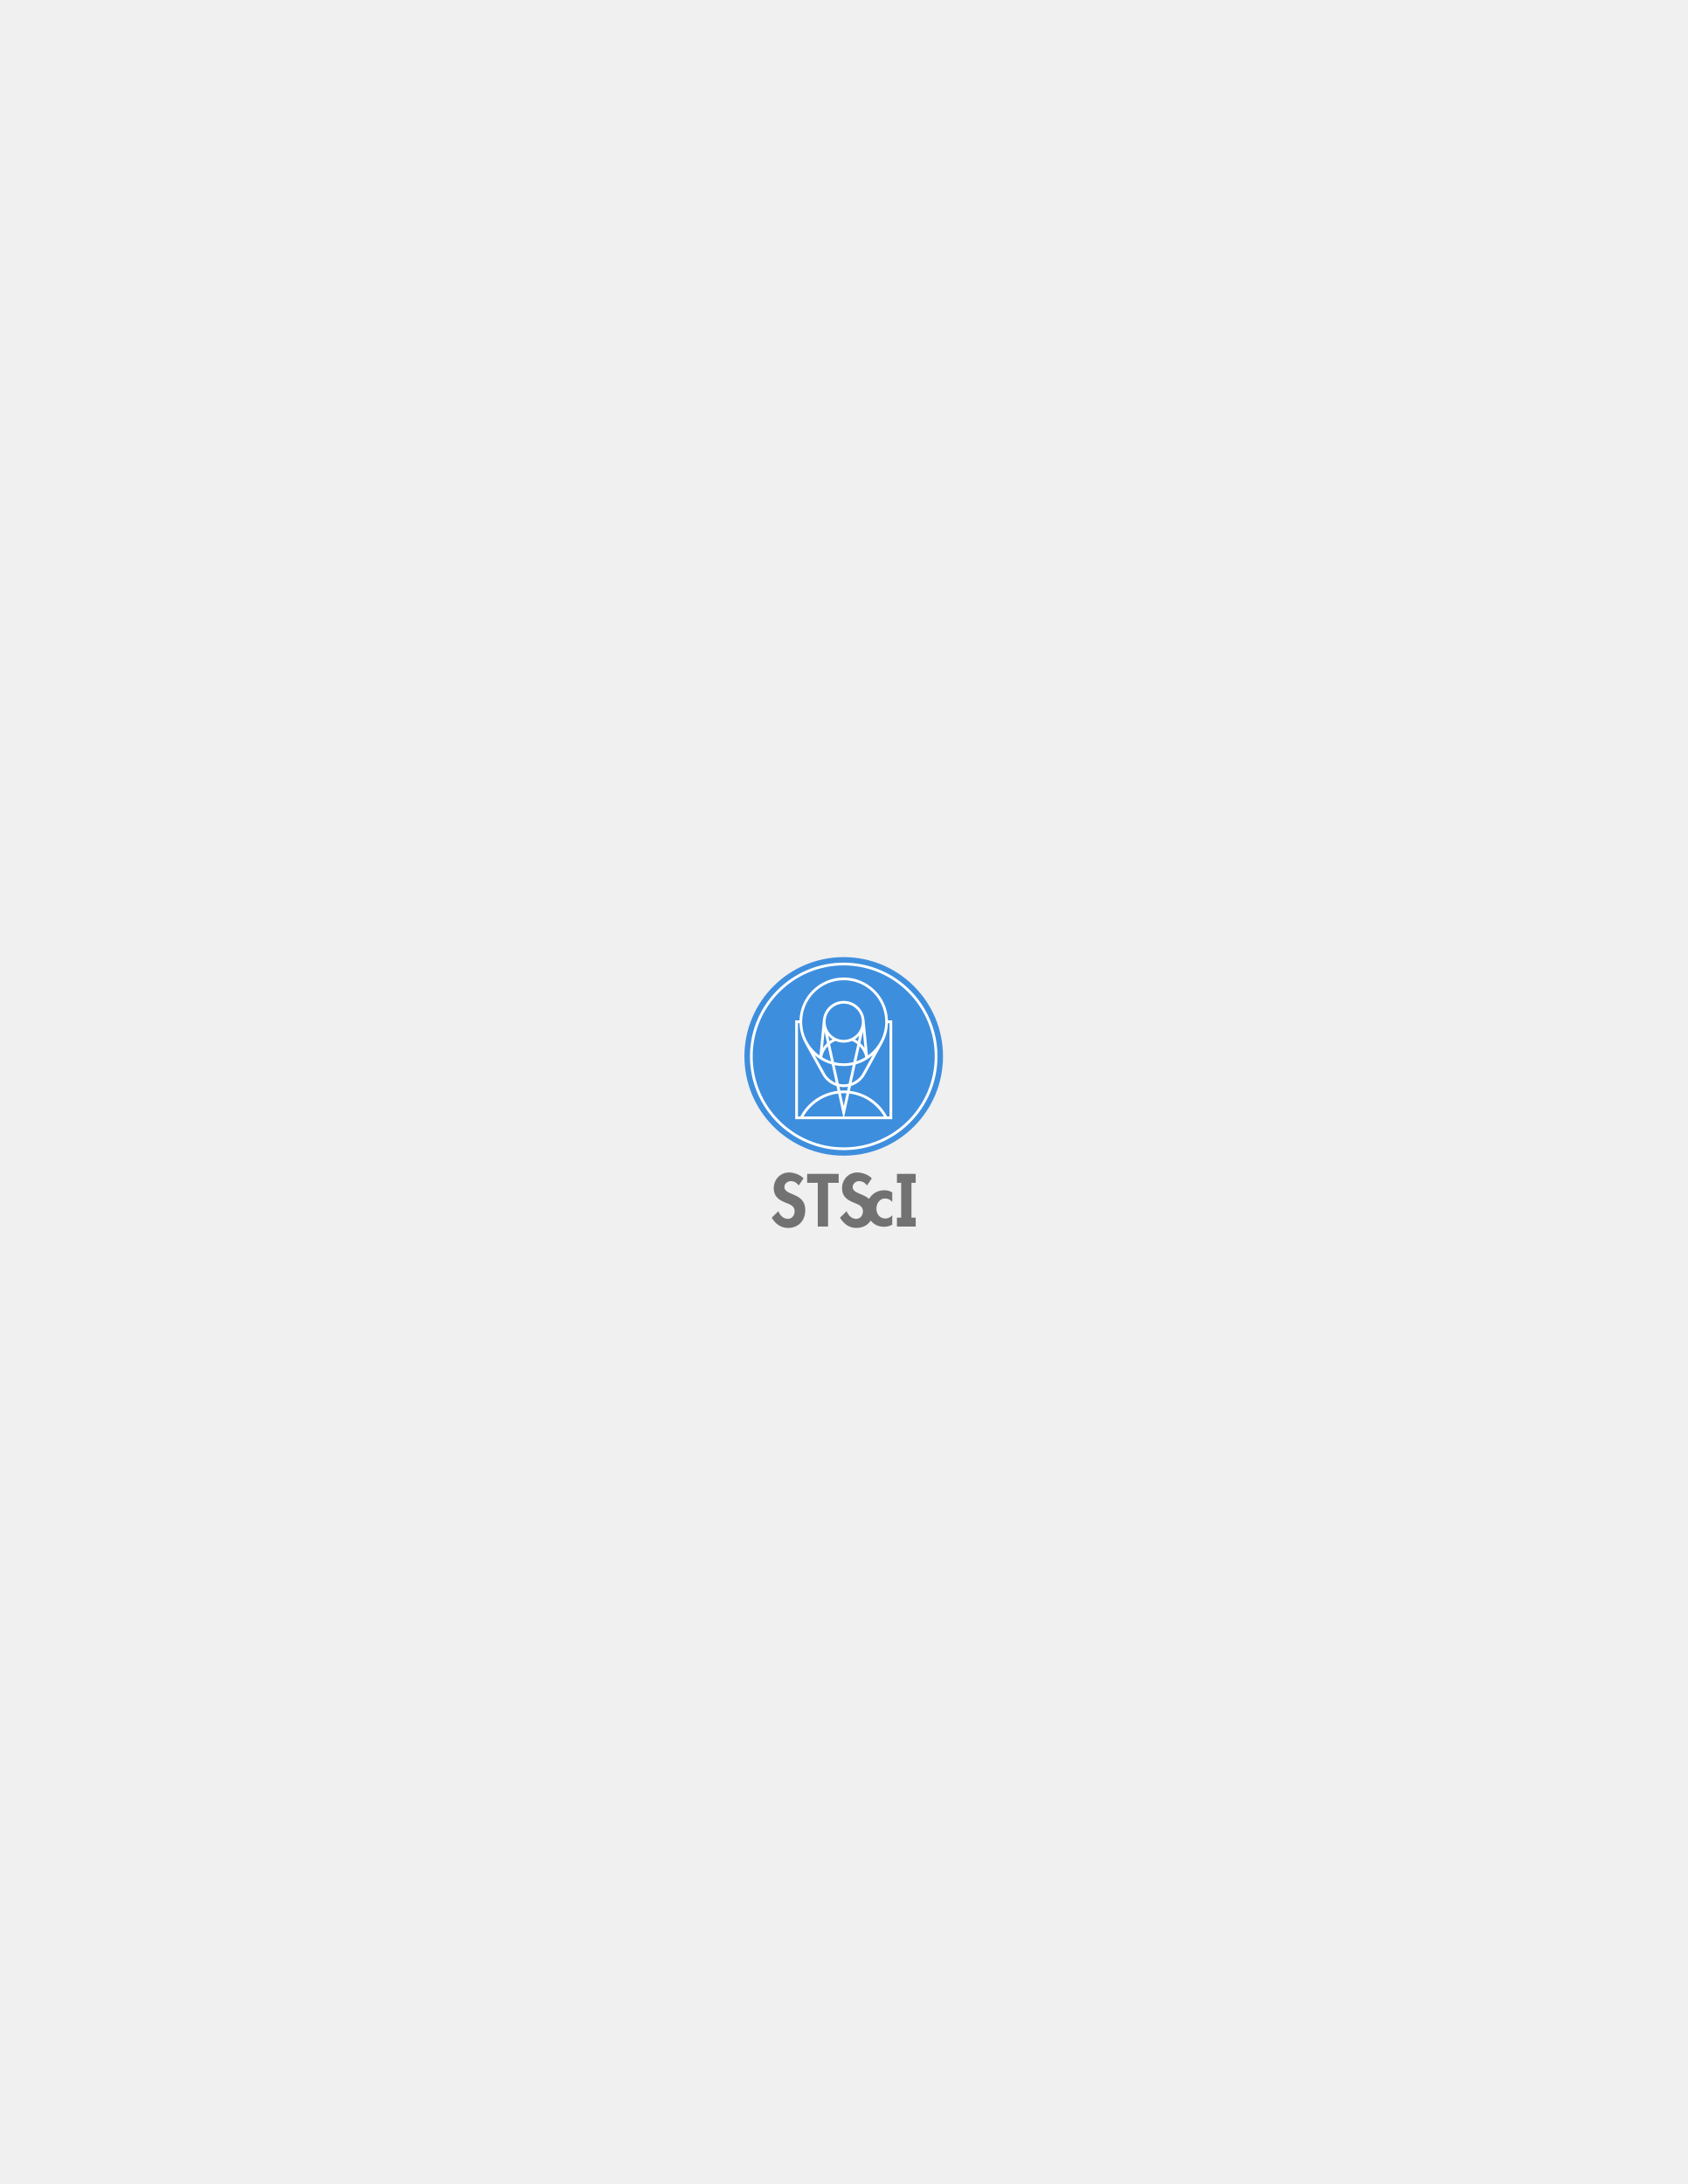
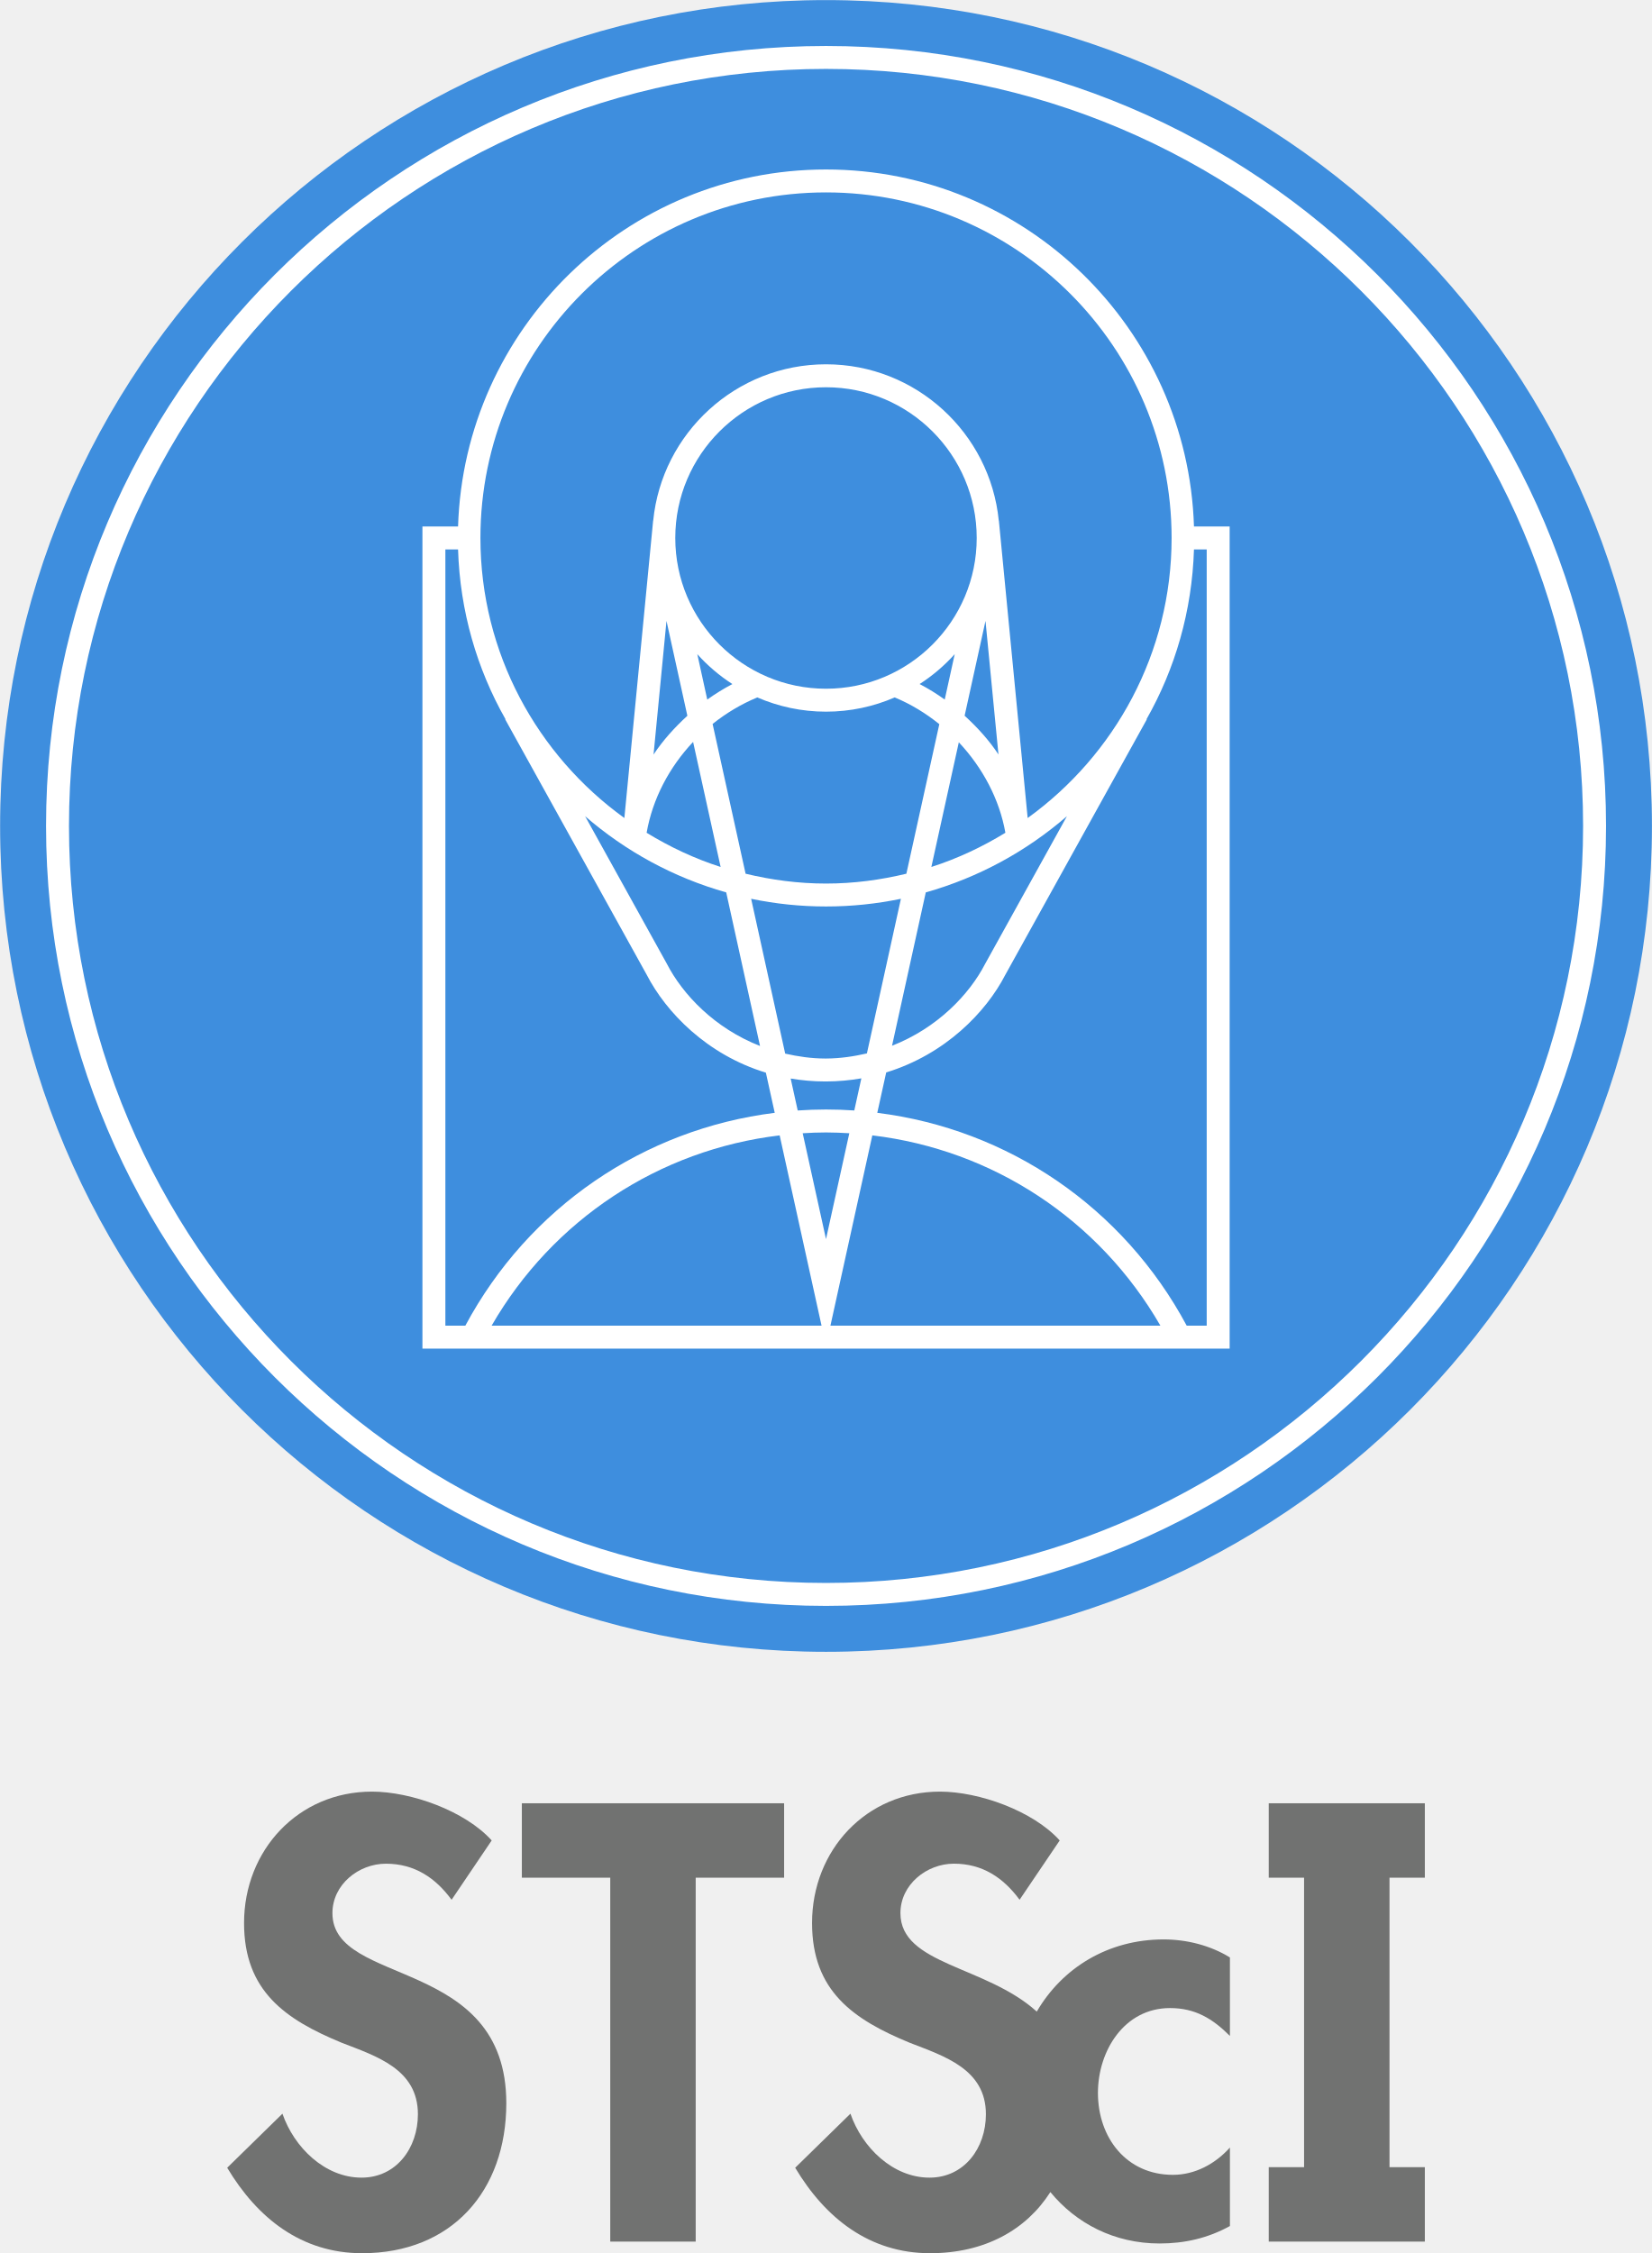
- <svg xmlns="http://www.w3.org/2000/svg" width="612" height="792" viewBox="0 0 612 792">
+ <svg xmlns="http://www.w3.org/2000/svg" viewBox="269.92 347.08 72 98.21">
  <g>
    <g>
      <g>
        <path fill="#717271" d="M289.604 429.893c-.707-.963-1.621-1.573-2.863-1.573-1.191 0-2.331.913-2.331 2.155 0 3.219 7.579 1.875 7.579 8.285 0 3.828-2.385 6.539-6.286 6.539-2.636 0-4.56-1.52-5.88-3.725l2.408-2.357c.507 1.47 1.851 2.788 3.447 2.788 1.519 0 2.458-1.294 2.458-2.763 0-1.977-1.826-2.533-3.319-3.116-2.459-1.013-4.259-2.256-4.259-5.221 0-3.168 2.356-5.727 5.575-5.727 1.699 0 4.055.837 5.219 2.128L289.604 429.893Z" />
        <path fill="#717271" d="M300.245 444.793h-3.725V428.93h-3.854v-3.244h11.432v3.244h-3.854V444.793Z" />
        <polygon fill="#717271" points="330.486 441.549 332.026 441.549 332.026 444.793 325.222 444.793 325.222 441.549 326.762 441.549 326.762 428.93 325.222 428.93 325.222 425.686 332.026 425.686 332.026 428.93 330.486 428.93" />
        <path fill="#717271" d="M320.919 434.613c1.09 0 1.851.454 2.611 1.215v-3.421c-.861-.532-1.901-.786-2.889-.786-2.438 0-4.43 1.256-5.53 3.146-2.228-2.014-5.943-2.037-5.943-4.293 0-1.242 1.141-2.155 2.331-2.155 1.243 0 2.154.61 2.863 1.573l1.749-2.586c-1.165-1.291-3.521-2.128-5.22-2.128-3.22 0-5.575 2.559-5.575 5.727 0 2.965 1.798 4.208 4.259 5.221 1.492.583 3.319 1.14 3.319 3.116 0 1.469-.94 2.763-2.459 2.763-1.597 0-2.94-1.318-3.446-2.788l-2.408 2.357c1.318 2.205 3.244 3.725 5.879 3.725 2.379 0 4.188-1.012 5.243-2.665 1.12 1.363 2.784 2.241 4.761 2.241 1.088 0 2.103-.229 3.066-.761v-3.421c-.635.71-1.521 1.19-2.484 1.19-2.029 0-3.269-1.621-3.269-3.573C317.777 436.486 318.918 434.613 320.919 434.613Z" />
      </g>
    </g>
    <g>
      <circle fill="#3e8ede" cx="305.925" cy="383.084" r="36" />
      <path fill="#fff" d="M305.924 417.082c-18.746 0-33.997-15.252-33.997-33.998 0-18.748 15.251-34 33.997-34 18.748 0 34 15.252 34 34C339.924 401.83 324.672 417.082 305.924 417.082ZM305.924 350.084c-18.195 0-32.997 14.804-32.997 33 0 18.195 14.802 32.998 32.997 32.998 18.196 0 33-14.803 33-32.998C338.924 364.888 324.12 350.084 305.924 350.084Z" />
      <path fill="#fff" d="M321.963 370.03c-.268-8.624-7.35-15.562-16.039-15.562-8.688 0-15.77 6.938-16.038 15.562h-1.553v35.837h35.185V370.03H321.963ZM305.924 355.467c8.307 0 15.064 6.758 15.064 15.063 0 5.024-2.482 9.47-6.274 12.208l-1.255-12.963h-.004c-.38-3.82-3.612-6.815-7.531-6.815-3.92 0-7.152 2.995-7.532 6.815h-.003l-1.254 12.963c-3.793-2.738-6.274-7.184-6.274-12.208C290.86 362.225 297.617 355.467 305.924 355.467ZM305.924 401.094l-1.016-4.615c.337-.021.675-.035 1.016-.035s.679.015 1.016.035L305.924 401.094ZM307.943 396.572c5.248.625 9.888 3.668 12.557 8.295h-14.383L307.943 396.572ZM305.73 404.867h-14.382c2.669-4.627 7.308-7.67 12.556-8.295L305.73 404.867ZM305.924 395.444c-.414 0-.825.015-1.233.043l-.307-1.393c.482.081.985.128 1.514.128.009 0 .019 0 .028 0 .537-.002 1.049-.051 1.539-.136l-.308 1.4C306.749 395.458 306.338 395.444 305.924 395.444ZM305.922 393.222c-.008 0-.016 0-.024 0-.625 0-1.2-.09-1.753-.214l-1.484-6.749c1.055.219 2.146.335 3.264.335s2.209-.116 3.264-.335l-1.482 6.74C307.145 393.127 306.559 393.22 305.922 393.222ZM298.971 374.145l.91 4.136c-.555.51-1.062 1.067-1.474 1.69L298.971 374.145ZM300.314 375.596c.45.499.963.938 1.53 1.303-.384.2-.747.426-1.096.676L300.314 375.596ZM302.929 377.481c.919.398 1.932.621 2.995.621 1.064 0 2.076-.223 2.995-.621.702.292 1.354.689 1.944 1.166l-1.436 6.519c-1.126.271-2.296.429-3.504.429s-2.378-.158-3.504-.429l-1.438-6.529C301.57 378.167 302.221 377.775 302.929 377.481ZM313.441 379.968c-.411-.623-.919-1.18-1.475-1.689l.91-4.134L313.441 379.968ZM311.099 377.574c-.349-.25-.712-.476-1.095-.676.566-.364 1.08-.804 1.53-1.303L311.099 377.574ZM311.713 379.437c1.043 1.112 1.773 2.489 2.03 3.944-1.007.615-2.083 1.124-3.227 1.491L311.713 379.437ZM312.493 370.531c0 3.623-2.946 6.571-6.569 6.571s-6.57-2.948-6.57-6.571 2.947-6.57 6.57-6.57S312.493 366.908 312.493 370.531ZM300.131 379.421l1.2 5.451c-1.144-.367-2.22-.876-3.226-1.491C298.365 381.901 299.088 380.527 300.131 379.421ZM301.574 385.98l1.474 6.695c-1.978-.772-3.372-2.244-4.062-3.585l-3.562-6.431C297.184 384.185 299.273 385.331 301.574 385.98ZM310.273 385.98c2.303-.649 4.393-1.796 6.153-3.322l-3.57 6.445c-.683 1.322-2.073 2.786-4.054 3.562L310.273 385.98ZM289.333 371.03h.553c.083 2.685.82 5.204 2.069 7.403l-.013.007 6.162 11.121c.847 1.646 2.63 3.495 5.199 4.277l.386 1.751c-5.709.712-10.725 4.124-13.486 9.278h-.87V371.03ZM322.518 404.867h-.872c-2.761-5.154-7.778-8.566-13.487-9.278l.389-1.761c2.574-.788 4.354-2.629 5.191-4.254l6.168-11.135-.013-.007c1.249-2.199 1.986-4.719 2.069-7.403h.555V404.867Z " />
    </g>
  </g>
</svg>
